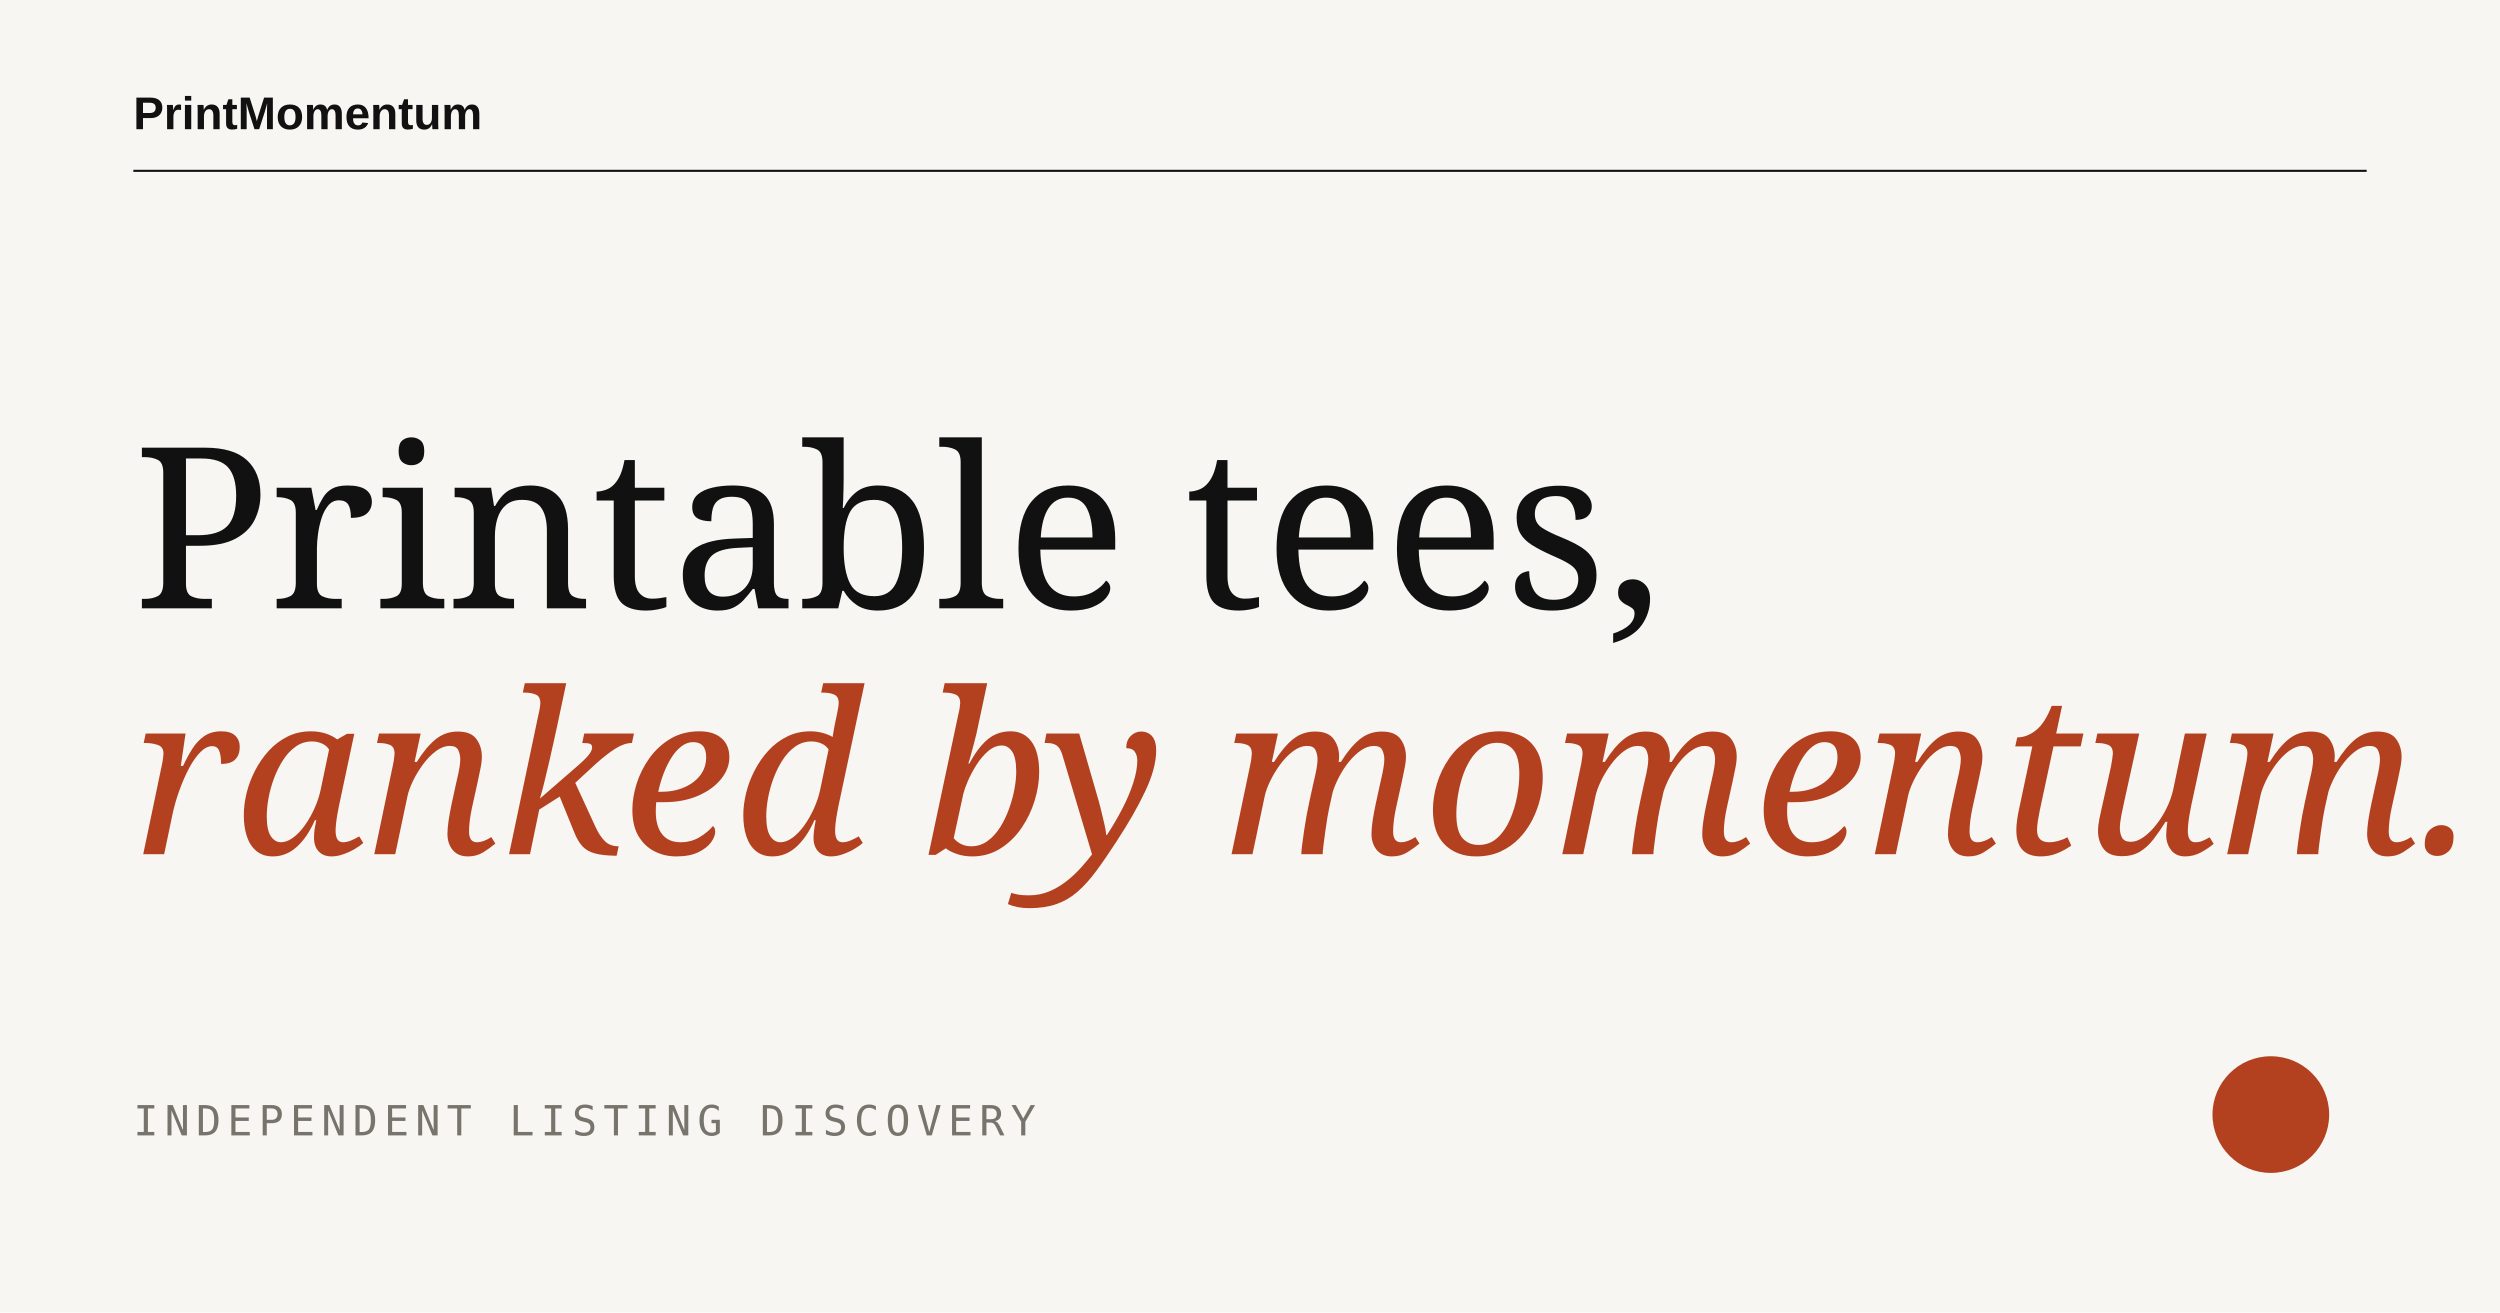
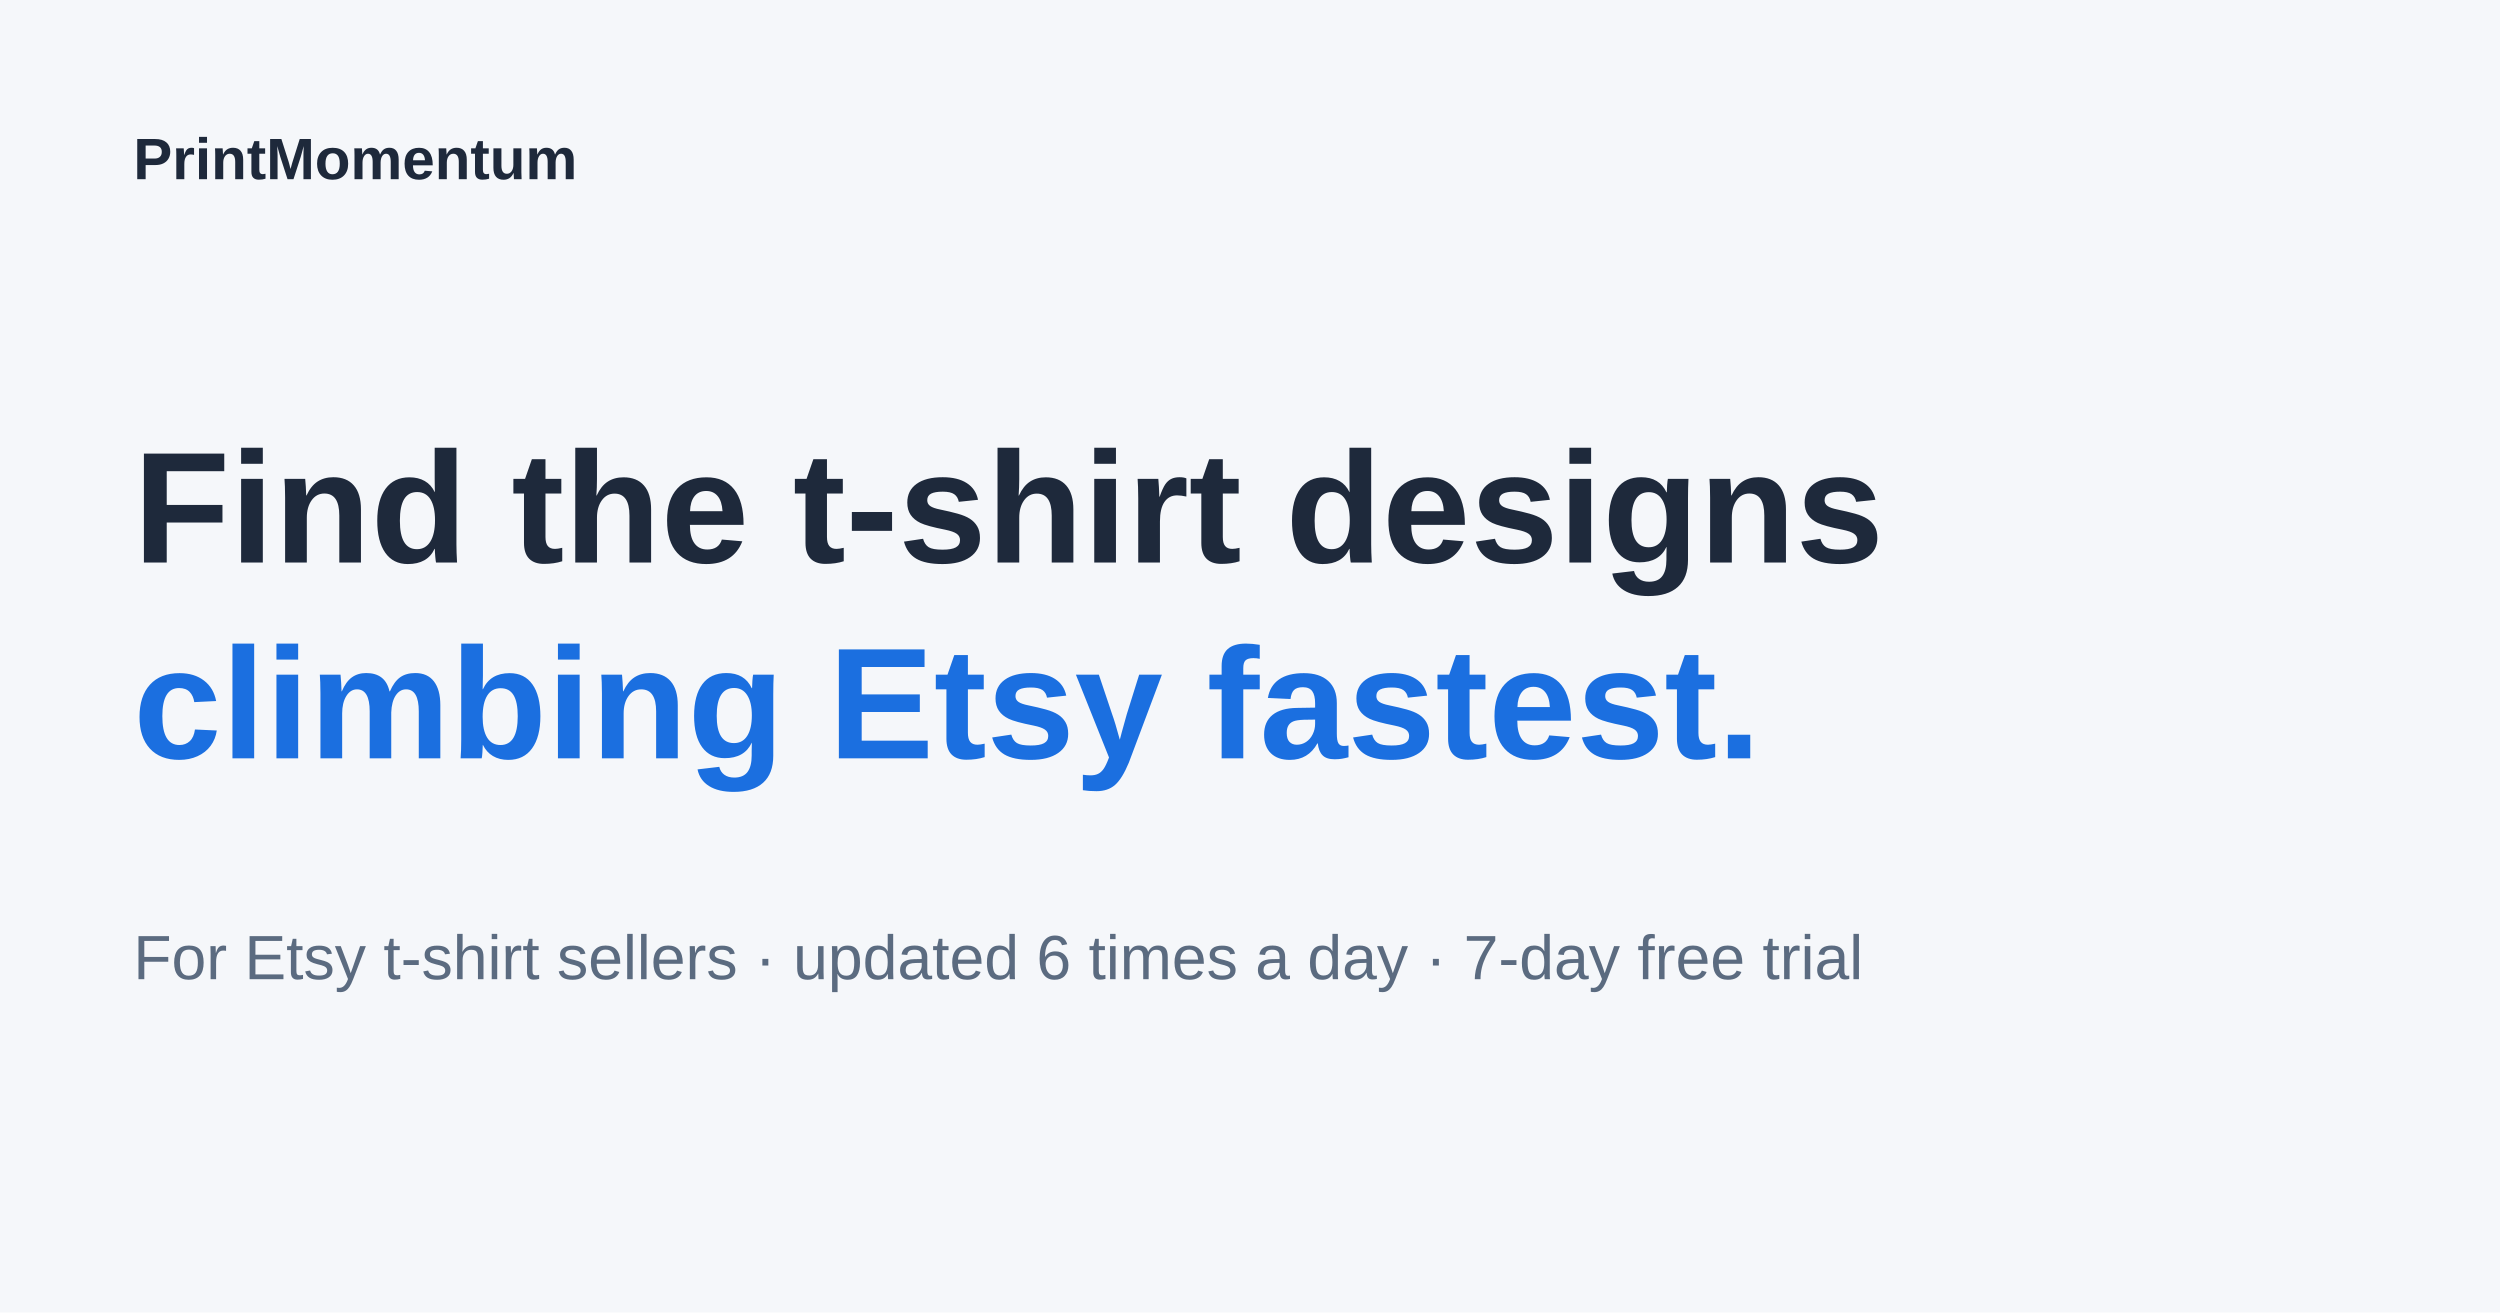
<svg xmlns="http://www.w3.org/2000/svg" width="1200" height="630" viewBox="0 0 1200 630">
-   <rect width="1200" height="630" fill="#f7f6f3" />
-   <path d="M64 82h1072" stroke="#111112" />
-   <text x="64" y="62" fill="#111112" font-family="Arial, sans-serif" font-size="22" font-weight="600">PrintMomentum</text>
-   <text x="64" y="292" fill="#111112" font-family="Georgia, serif" font-size="108">Printable tees,</text>
-   <text x="64" y="410" fill="#b3401f" font-family="Georgia, serif" font-size="108" font-style="italic">ranked by momentum.</text>
-   <text x="64" y="545" fill="#77746c" font-family="monospace" font-size="20" letter-spacing="3">INDEPENDENT LISTING DISCOVERY</text>
-   <circle cx="1090" cy="535" r="28" fill="#b3401f" />
+   <rect width="1200" height="630" fill="#f5f7fa" />
+   <text x="64" y="86" fill="#1e293b" font-family="Inter Tight, Arial, sans-serif" font-size="28" font-weight="700">PrintMomentum</text>
+   <text x="64" y="270" fill="#1e293b" font-family="Inter Tight, Arial, sans-serif" font-size="76" font-weight="700">Find the t-shirt designs</text>
+   <text x="64" y="364" fill="#1b6fe0" font-family="Inter Tight, Arial, sans-serif" font-size="76" font-weight="700">climbing Etsy fastest.</text>
+   <text x="64" y="470" fill="#5b6b80" font-family="Inter Tight, Arial, sans-serif" font-size="30">For Etsy t-shirt sellers · updated 6 times a day · 7-day free trial</text>
</svg>
